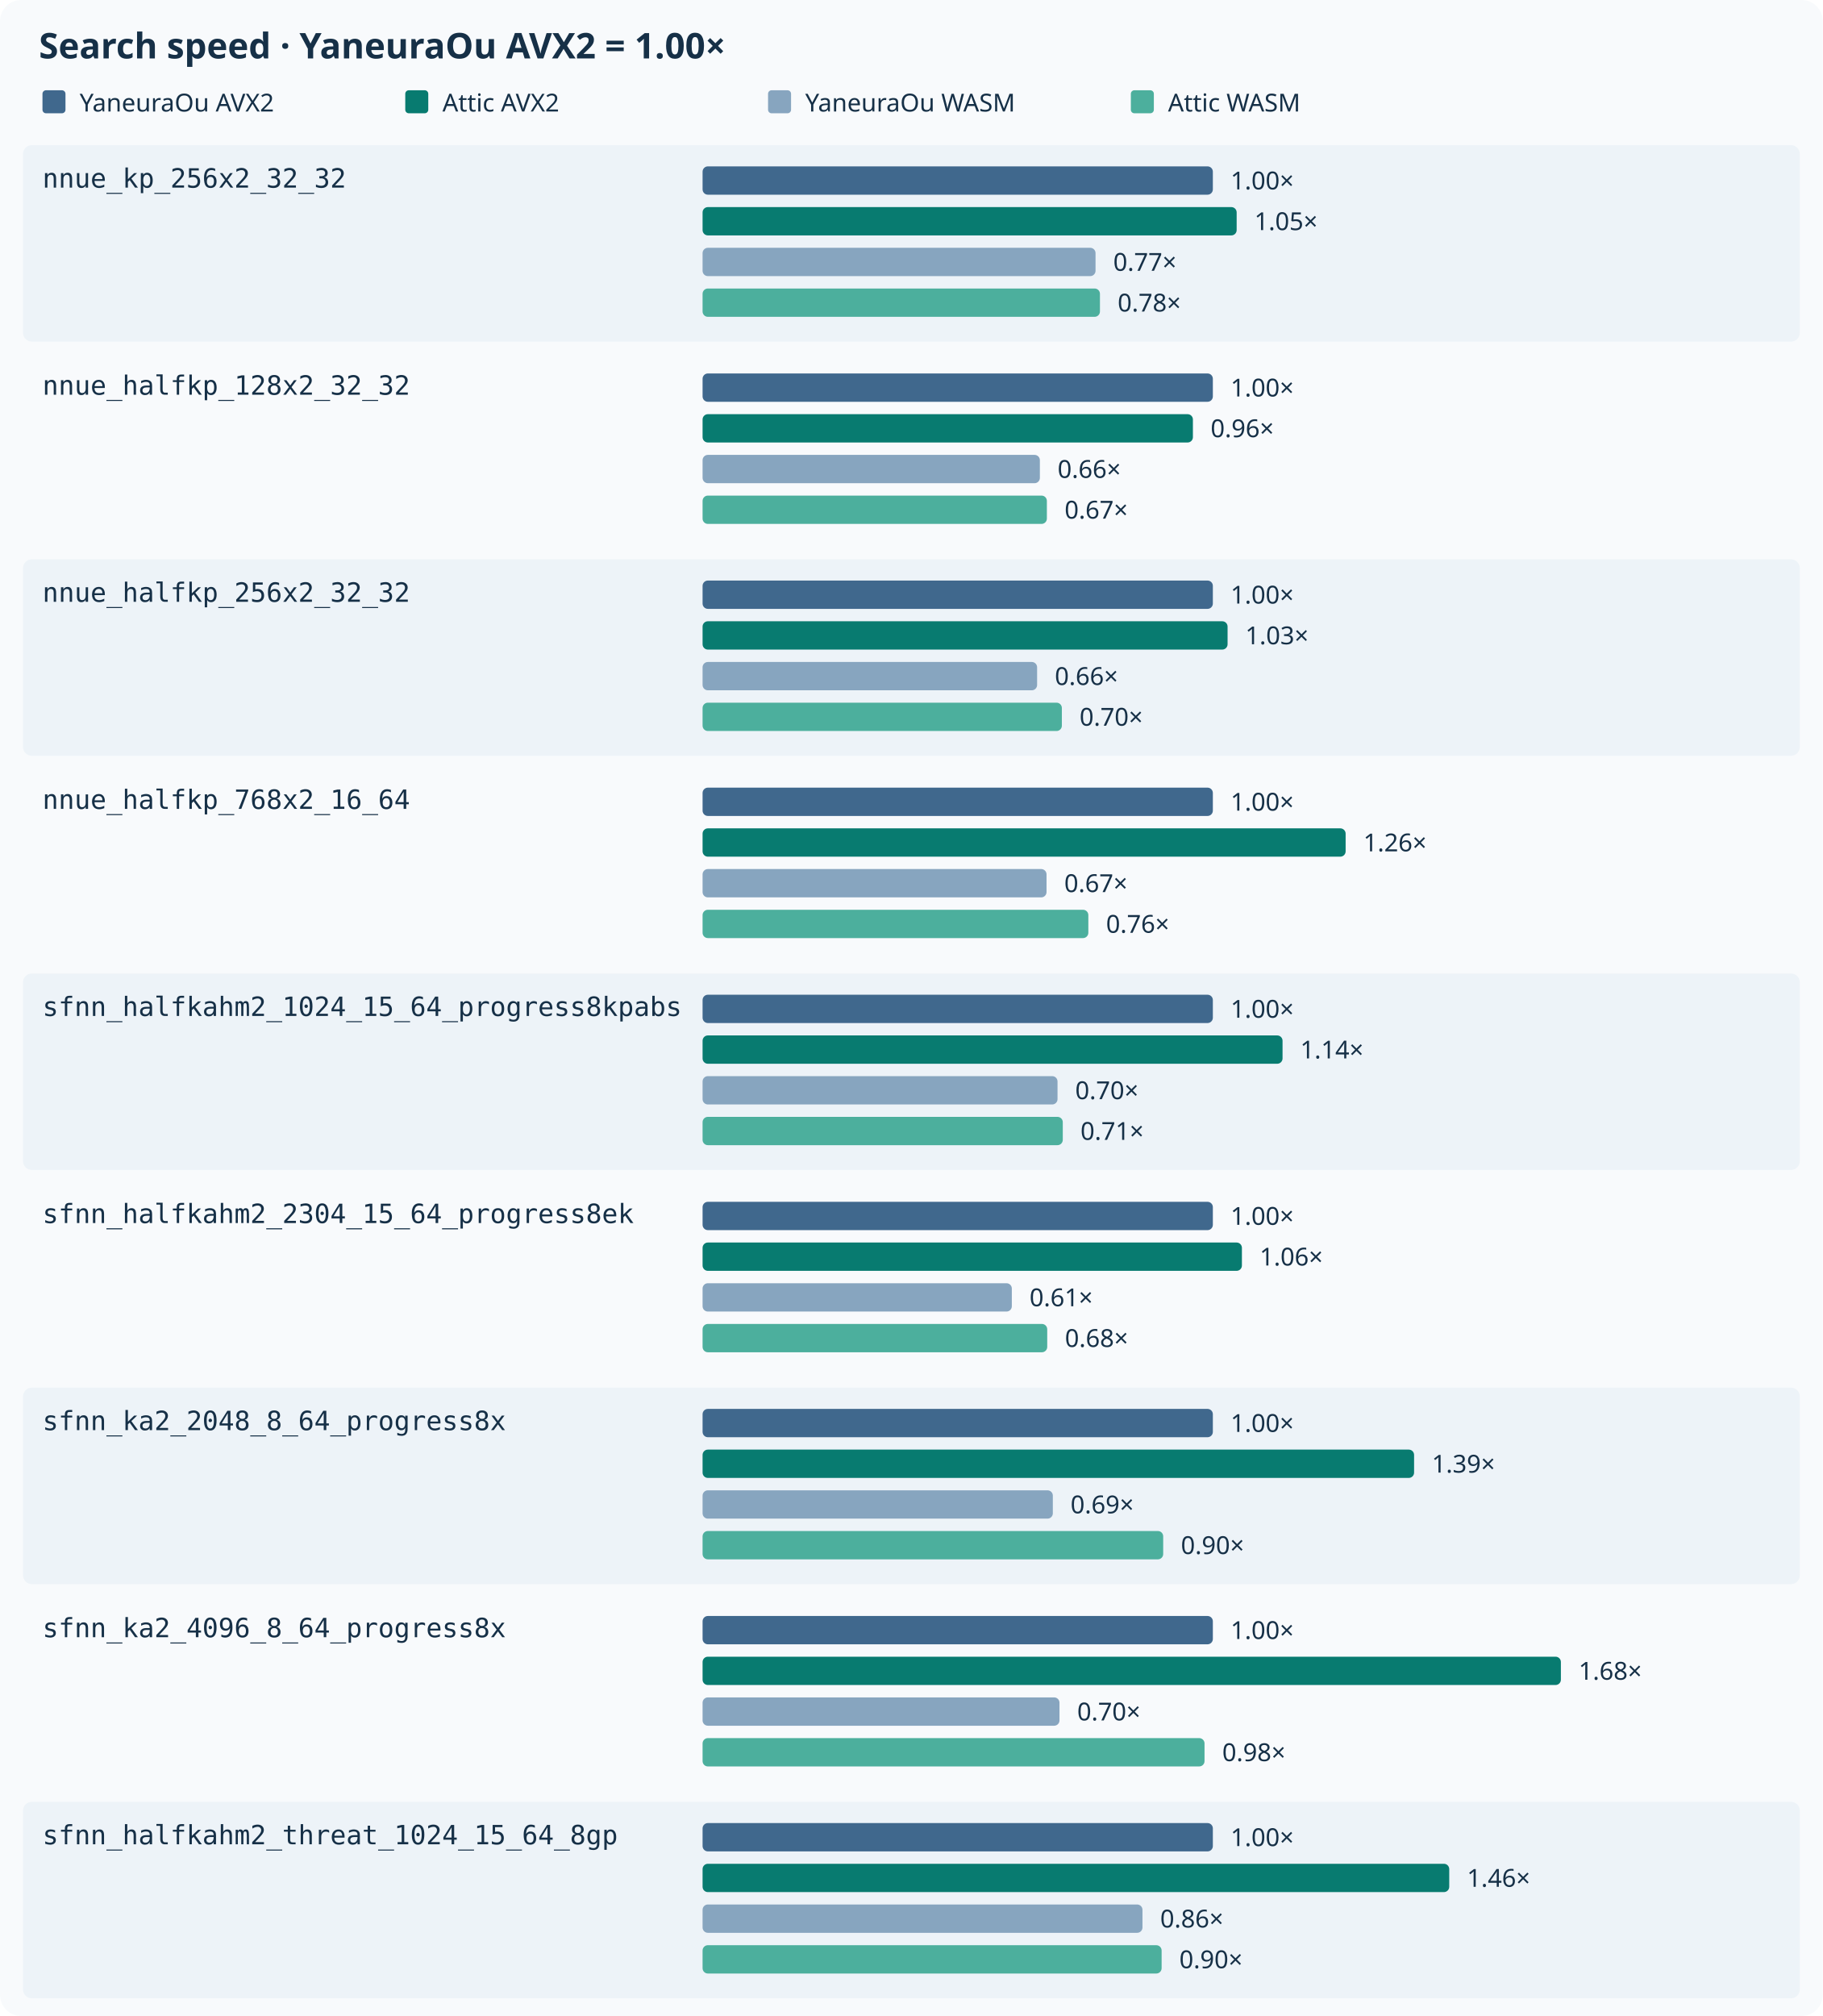
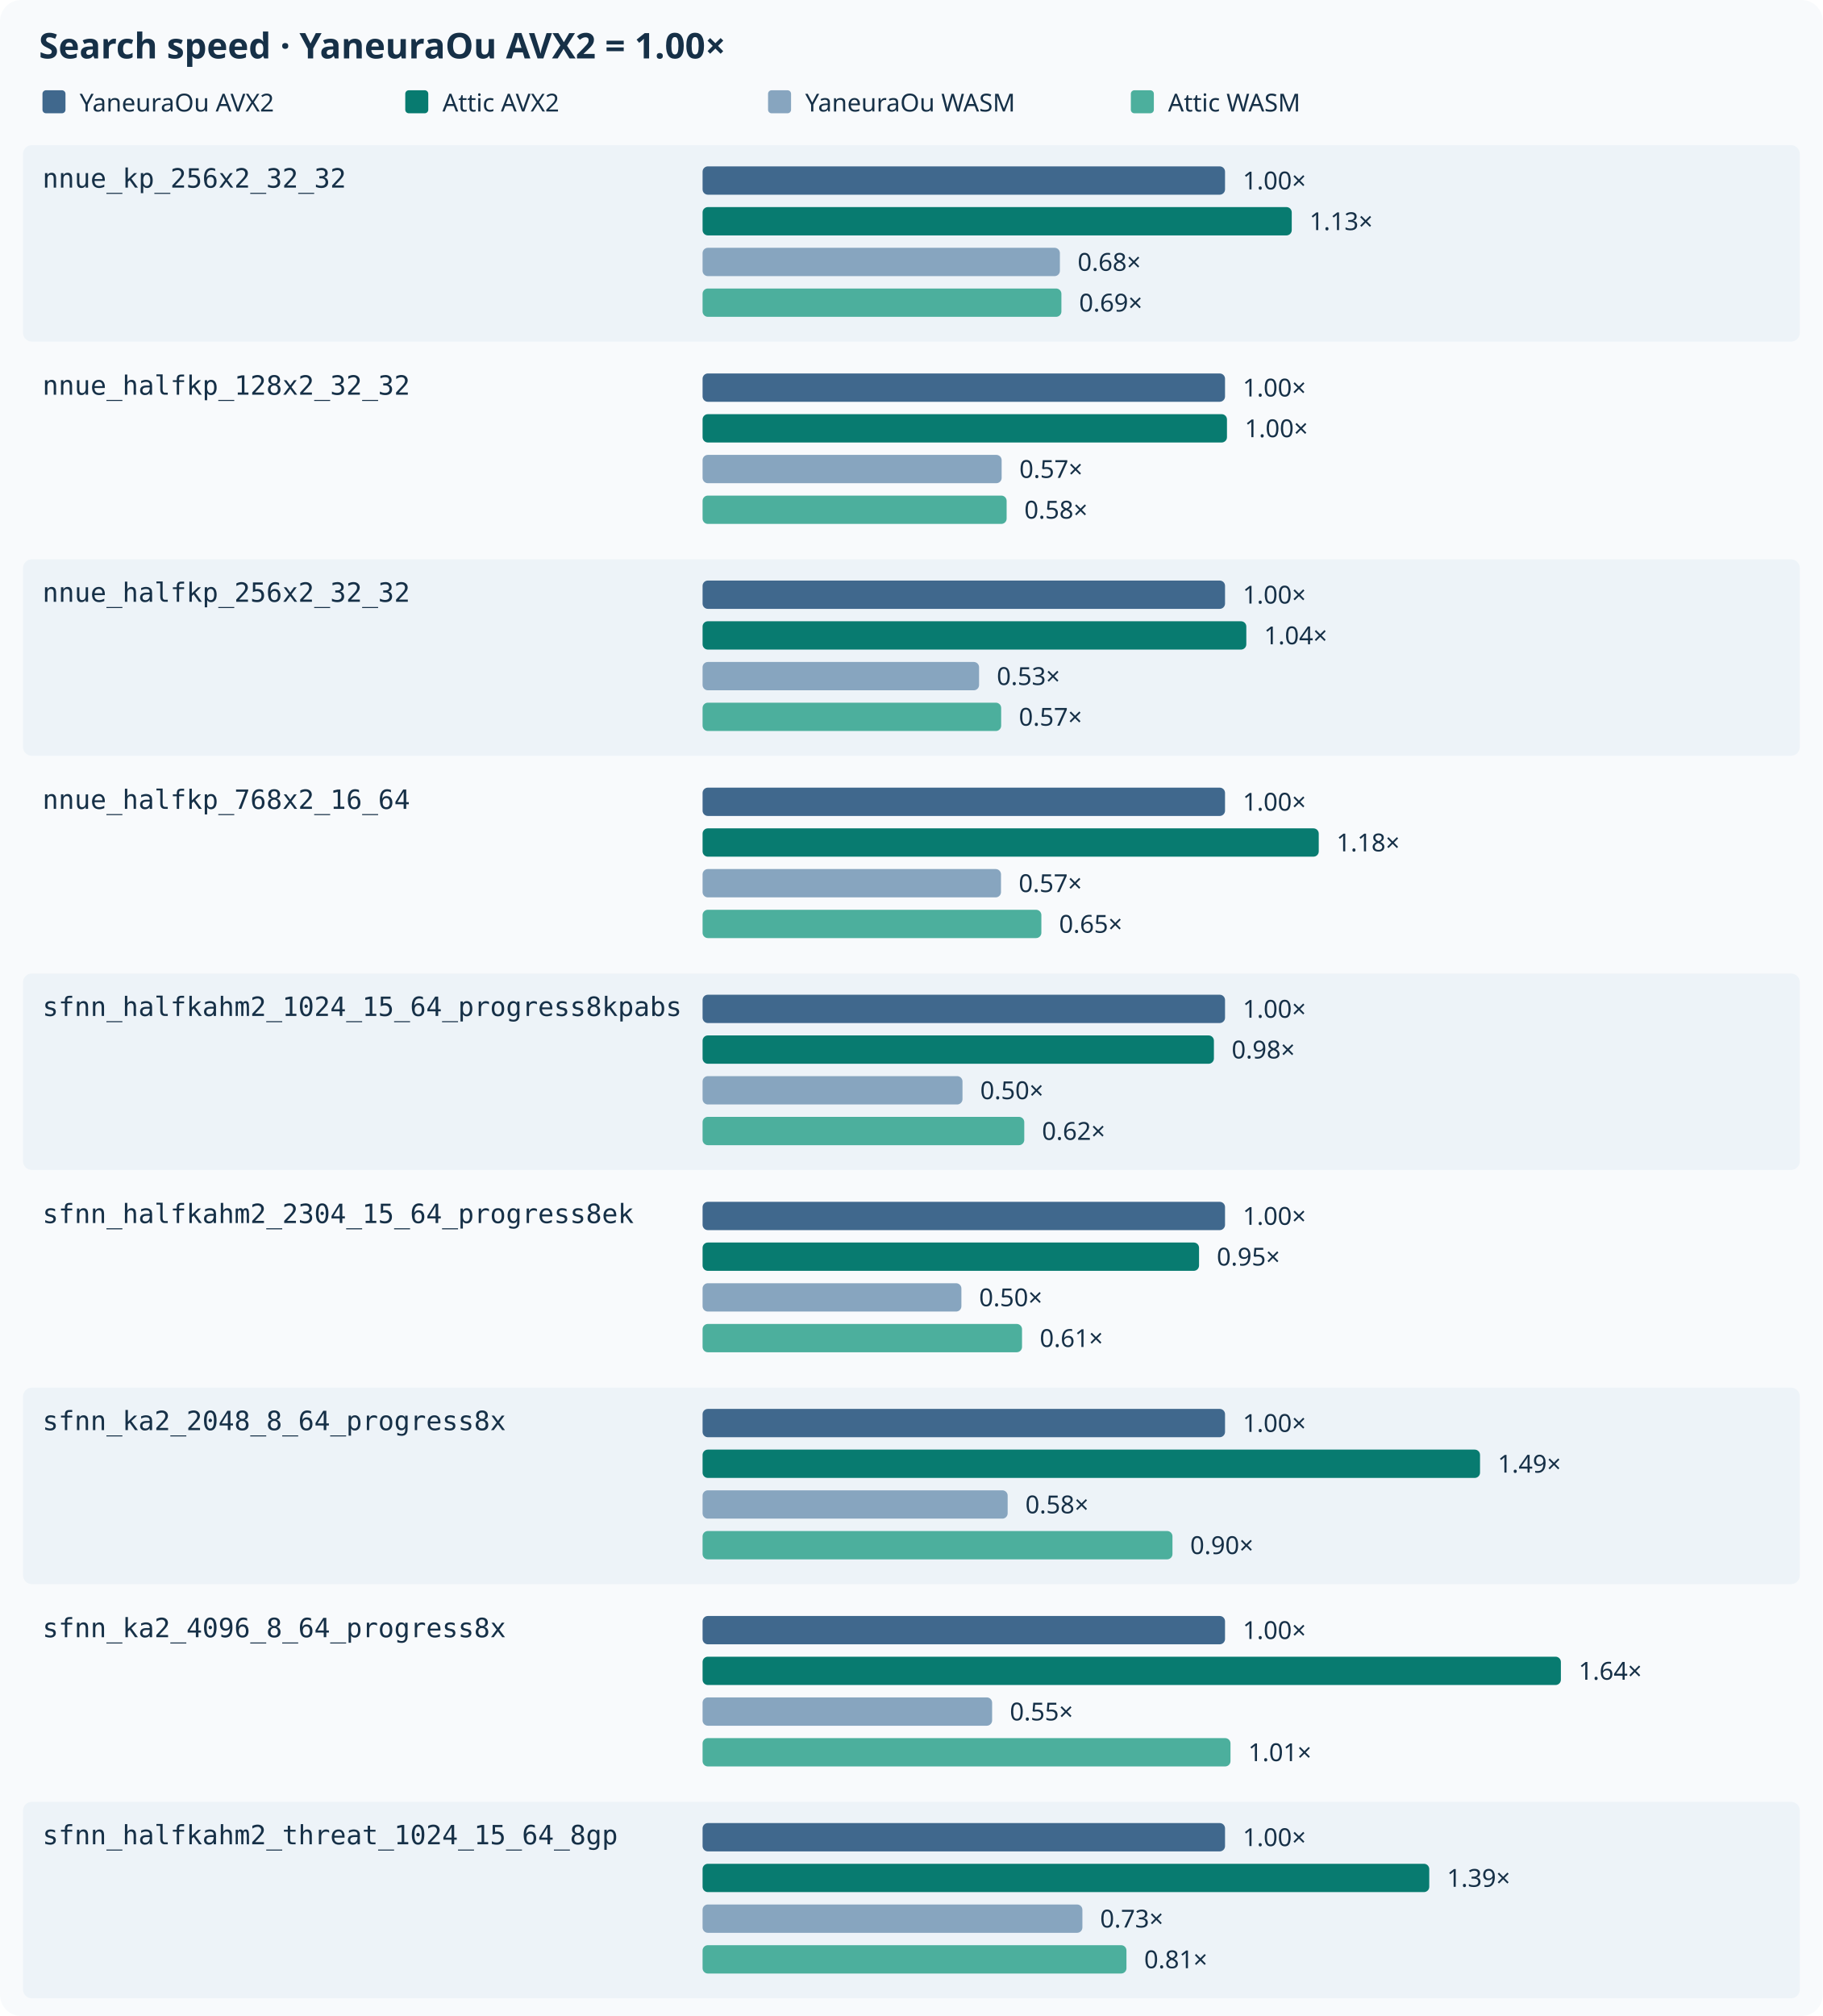
<svg xmlns="http://www.w3.org/2000/svg" width="1030" height="1139" viewBox="0 0 1030 1139" role="img" aria-labelledby="title">
  <rect width="1030" height="1139" rx="12" fill="#f8fafc" />
  <g font-family="system-ui,sans-serif" fill="#163047">
    <text x="22" y="33" font-size="20" font-weight="600">Search speed · YaneuraOu AVX2 = 1.00×</text>
    <rect x="24" y="51" width="13" height="13" rx="2" fill="#40688d" />
    <text x="45" y="63" font-size="14">YaneuraOu AVX2</text>
    <rect x="229" y="51" width="13" height="13" rx="2" fill="#087b70" />
    <text x="250" y="63" font-size="14">Attic AVX2</text>
    <rect x="434" y="51" width="13" height="13" rx="2" fill="#87a5bf" />
    <text x="455" y="63" font-size="14">YaneuraOu WASM</text>
    <rect x="639" y="51" width="13" height="13" rx="2" fill="#4caf9d" />
    <text x="660" y="63" font-size="14">Attic WASM</text>
    <rect x="13" y="82" width="1004" height="111" rx="5" fill="#edf3f8" />
    <text x="24" y="106" font-family="monospace" font-size="15">nnue_kp_256x2_32_32</text>
-     <rect x="397" y="94" width="288.34" height="16" rx="3" fill="#40688d" />
-     <text class="value" x="695.34" y="107" font-size="14">1.00×</text>
-     <rect x="397" y="117" width="301.79" height="16" rx="3" fill="#087b70" />
-     <text class="value" x="708.79" y="130" font-size="14">1.05×</text>
-     <rect x="397" y="140" width="222.05" height="16" rx="3" fill="#87a5bf" />
-     <text class="value" x="629.05" y="153" font-size="14">0.77×</text>
-     <rect x="397" y="163" width="224.54" height="16" rx="3" fill="#4caf9d" />
-     <text class="value" x="631.54" y="176" font-size="14">0.78×</text>
+     <rect x="397" y="94" width="295.22" height="16" rx="3" fill="#40688d" />
+     <text class="value" x="702.22" y="107" font-size="14">1.00×</text>
+     <rect x="397" y="117" width="332.92" height="16" rx="3" fill="#087b70" />
+     <text class="value" x="739.92" y="130" font-size="14">1.13×</text>
+     <rect x="397" y="140" width="201.91" height="16" rx="3" fill="#87a5bf" />
+     <text class="value" x="608.91" y="153" font-size="14">0.68×</text>
+     <rect x="397" y="163" width="202.76" height="16" rx="3" fill="#4caf9d" />
+     <text class="value" x="609.76" y="176" font-size="14">0.69×</text>
    <rect x="13" y="199" width="1004" height="111" rx="5" fill="#f8fafc" />
    <text x="24" y="223" font-family="monospace" font-size="15">nnue_halfkp_128x2_32_32</text>
-     <rect x="397" y="211" width="288.34" height="16" rx="3" fill="#40688d" />
-     <text class="value" x="695.34" y="224" font-size="14">1.00×</text>
-     <rect x="397" y="234" width="277.07" height="16" rx="3" fill="#087b70" />
-     <text class="value" x="684.07" y="247" font-size="14">0.96×</text>
-     <rect x="397" y="257" width="190.60" height="16" rx="3" fill="#87a5bf" />
-     <text class="value" x="597.60" y="270" font-size="14">0.66×</text>
-     <rect x="397" y="280" width="194.55" height="16" rx="3" fill="#4caf9d" />
-     <text class="value" x="601.55" y="293" font-size="14">0.67×</text>
+     <rect x="397" y="211" width="295.22" height="16" rx="3" fill="#40688d" />
+     <text class="value" x="702.22" y="224" font-size="14">1.00×</text>
+     <rect x="397" y="234" width="296.32" height="16" rx="3" fill="#087b70" />
+     <text class="value" x="703.32" y="247" font-size="14">1.00×</text>
+     <rect x="397" y="257" width="168.99" height="16" rx="3" fill="#87a5bf" />
+     <text class="value" x="575.99" y="270" font-size="14">0.57×</text>
+     <rect x="397" y="280" width="171.81" height="16" rx="3" fill="#4caf9d" />
+     <text class="value" x="578.81" y="293" font-size="14">0.58×</text>
    <rect x="13" y="316" width="1004" height="111" rx="5" fill="#edf3f8" />
    <text x="24" y="340" font-family="monospace" font-size="15">nnue_halfkp_256x2_32_32</text>
-     <rect x="397" y="328" width="288.34" height="16" rx="3" fill="#40688d" />
-     <text class="value" x="695.34" y="341" font-size="14">1.00×</text>
-     <rect x="397" y="351" width="296.66" height="16" rx="3" fill="#087b70" />
-     <text class="value" x="703.66" y="364" font-size="14">1.03×</text>
-     <rect x="397" y="374" width="189.03" height="16" rx="3" fill="#87a5bf" />
-     <text class="value" x="596.03" y="387" font-size="14">0.66×</text>
-     <rect x="397" y="397" width="203.02" height="16" rx="3" fill="#4caf9d" />
-     <text class="value" x="610.02" y="410" font-size="14">0.70×</text>
+     <rect x="397" y="328" width="295.22" height="16" rx="3" fill="#40688d" />
+     <text class="value" x="702.22" y="341" font-size="14">1.00×</text>
+     <rect x="397" y="351" width="307.25" height="16" rx="3" fill="#087b70" />
+     <text class="value" x="714.25" y="364" font-size="14">1.04×</text>
+     <rect x="397" y="374" width="156.24" height="16" rx="3" fill="#87a5bf" />
+     <text class="value" x="563.24" y="387" font-size="14">0.53×</text>
+     <rect x="397" y="397" width="168.72" height="16" rx="3" fill="#4caf9d" />
+     <text class="value" x="575.72" y="410" font-size="14">0.57×</text>
    <rect x="13" y="433" width="1004" height="111" rx="5" fill="#f8fafc" />
    <text x="24" y="457" font-family="monospace" font-size="15">nnue_halfkp_768x2_16_64</text>
-     <rect x="397" y="445" width="288.34" height="16" rx="3" fill="#40688d" />
-     <text class="value" x="695.34" y="458" font-size="14">1.00×</text>
-     <rect x="397" y="468" width="363.37" height="16" rx="3" fill="#087b70" />
-     <text class="value" x="770.37" y="481" font-size="14">1.26×</text>
-     <rect x="397" y="491" width="194.36" height="16" rx="3" fill="#87a5bf" />
-     <text class="value" x="601.36" y="504" font-size="14">0.67×</text>
-     <rect x="397" y="514" width="217.98" height="16" rx="3" fill="#4caf9d" />
-     <text class="value" x="624.98" y="527" font-size="14">0.76×</text>
+     <rect x="397" y="445" width="295.22" height="16" rx="3" fill="#40688d" />
+     <text class="value" x="702.22" y="458" font-size="14">1.00×</text>
+     <rect x="397" y="468" width="348.18" height="16" rx="3" fill="#087b70" />
+     <text class="value" x="755.18" y="481" font-size="14">1.18×</text>
+     <rect x="397" y="491" width="168.63" height="16" rx="3" fill="#87a5bf" />
+     <text class="value" x="575.63" y="504" font-size="14">0.57×</text>
+     <rect x="397" y="514" width="191.44" height="16" rx="3" fill="#4caf9d" />
+     <text class="value" x="598.44" y="527" font-size="14">0.65×</text>
    <rect x="13" y="550" width="1004" height="111" rx="5" fill="#edf3f8" />
    <text x="24" y="574" font-family="monospace" font-size="15">sfnn_halfkahm2_1024_15_64_progress8kpabs</text>
-     <rect x="397" y="562" width="288.34" height="16" rx="3" fill="#40688d" />
-     <text class="value" x="695.34" y="575" font-size="14">1.00×</text>
-     <rect x="397" y="585" width="327.72" height="16" rx="3" fill="#087b70" />
-     <text class="value" x="734.72" y="598" font-size="14">1.14×</text>
-     <rect x="397" y="608" width="200.57" height="16" rx="3" fill="#87a5bf" />
-     <text class="value" x="607.57" y="621" font-size="14">0.70×</text>
-     <rect x="397" y="631" width="203.54" height="16" rx="3" fill="#4caf9d" />
-     <text class="value" x="610.54" y="644" font-size="14">0.71×</text>
+     <rect x="397" y="562" width="295.22" height="16" rx="3" fill="#40688d" />
+     <text class="value" x="702.22" y="575" font-size="14">1.00×</text>
+     <rect x="397" y="585" width="288.94" height="16" rx="3" fill="#087b70" />
+     <text class="value" x="695.94" y="598" font-size="14">0.98×</text>
+     <rect x="397" y="608" width="146.87" height="16" rx="3" fill="#87a5bf" />
+     <text class="value" x="553.87" y="621" font-size="14">0.50×</text>
+     <rect x="397" y="631" width="181.78" height="16" rx="3" fill="#4caf9d" />
+     <text class="value" x="588.78" y="644" font-size="14">0.62×</text>
    <rect x="13" y="667" width="1004" height="111" rx="5" fill="#f8fafc" />
    <text x="24" y="691" font-family="monospace" font-size="15">sfnn_halfkahm2_2304_15_64_progress8ek</text>
-     <rect x="397" y="679" width="288.34" height="16" rx="3" fill="#40688d" />
-     <text class="value" x="695.34" y="692" font-size="14">1.00×</text>
-     <rect x="397" y="702" width="304.76" height="16" rx="3" fill="#087b70" />
-     <text class="value" x="711.76" y="715" font-size="14">1.06×</text>
-     <rect x="397" y="725" width="174.75" height="16" rx="3" fill="#87a5bf" />
-     <text class="value" x="581.75" y="738" font-size="14">0.61×</text>
-     <rect x="397" y="748" width="194.75" height="16" rx="3" fill="#4caf9d" />
-     <text class="value" x="601.75" y="761" font-size="14">0.68×</text>
+     <rect x="397" y="679" width="295.22" height="16" rx="3" fill="#40688d" />
+     <text class="value" x="702.22" y="692" font-size="14">1.00×</text>
+     <rect x="397" y="702" width="280.54" height="16" rx="3" fill="#087b70" />
+     <text class="value" x="687.54" y="715" font-size="14">0.95×</text>
+     <rect x="397" y="725" width="146.25" height="16" rx="3" fill="#87a5bf" />
+     <text class="value" x="553.25" y="738" font-size="14">0.50×</text>
+     <rect x="397" y="748" width="180.51" height="16" rx="3" fill="#4caf9d" />
+     <text class="value" x="587.51" y="761" font-size="14">0.61×</text>
    <rect x="13" y="784" width="1004" height="111" rx="5" fill="#edf3f8" />
    <text x="24" y="808" font-family="monospace" font-size="15">sfnn_ka2_2048_8_64_progress8x</text>
-     <rect x="397" y="796" width="288.34" height="16" rx="3" fill="#40688d" />
-     <text class="value" x="695.34" y="809" font-size="14">1.00×</text>
-     <rect x="397" y="819" width="402.05" height="16" rx="3" fill="#087b70" />
-     <text class="value" x="809.05" y="832" font-size="14">1.39×</text>
-     <rect x="397" y="842" width="197.92" height="16" rx="3" fill="#87a5bf" />
-     <text class="value" x="604.92" y="855" font-size="14">0.69×</text>
-     <rect x="397" y="865" width="260.28" height="16" rx="3" fill="#4caf9d" />
-     <text class="value" x="667.28" y="878" font-size="14">0.90×</text>
+     <rect x="397" y="796" width="295.22" height="16" rx="3" fill="#40688d" />
+     <text class="value" x="702.22" y="809" font-size="14">1.00×</text>
+     <rect x="397" y="819" width="439.31" height="16" rx="3" fill="#087b70" />
+     <text class="value" x="846.31" y="832" font-size="14">1.49×</text>
+     <rect x="397" y="842" width="172.39" height="16" rx="3" fill="#87a5bf" />
+     <text class="value" x="579.39" y="855" font-size="14">0.58×</text>
+     <rect x="397" y="865" width="265.52" height="16" rx="3" fill="#4caf9d" />
+     <text class="value" x="672.52" y="878" font-size="14">0.90×</text>
    <rect x="13" y="901" width="1004" height="111" rx="5" fill="#f8fafc" />
    <text x="24" y="925" font-family="monospace" font-size="15">sfnn_ka2_4096_8_64_progress8x</text>
-     <rect x="397" y="913" width="288.34" height="16" rx="3" fill="#40688d" />
-     <text class="value" x="695.34" y="926" font-size="14">1.00×</text>
+     <rect x="397" y="913" width="295.22" height="16" rx="3" fill="#40688d" />
+     <text class="value" x="702.22" y="926" font-size="14">1.00×</text>
    <rect x="397" y="936" width="485.00" height="16" rx="3" fill="#087b70" />
-     <text class="value" x="892.00" y="949" font-size="14">1.68×</text>
-     <rect x="397" y="959" width="201.68" height="16" rx="3" fill="#87a5bf" />
-     <text class="value" x="608.68" y="972" font-size="14">0.70×</text>
-     <rect x="397" y="982" width="283.64" height="16" rx="3" fill="#4caf9d" />
-     <text class="value" x="690.64" y="995" font-size="14">0.98×</text>
+     <text class="value" x="892.00" y="949" font-size="14">1.64×</text>
+     <rect x="397" y="959" width="163.61" height="16" rx="3" fill="#87a5bf" />
+     <text class="value" x="570.61" y="972" font-size="14">0.55×</text>
+     <rect x="397" y="982" width="298.31" height="16" rx="3" fill="#4caf9d" />
+     <text class="value" x="705.31" y="995" font-size="14">1.01×</text>
    <rect x="13" y="1018" width="1004" height="111" rx="5" fill="#edf3f8" />
    <text x="24" y="1042" font-family="monospace" font-size="15">sfnn_halfkahm2_threat_1024_15_64_8gp</text>
-     <rect x="397" y="1030" width="288.34" height="16" rx="3" fill="#40688d" />
-     <text class="value" x="695.34" y="1043" font-size="14">1.00×</text>
-     <rect x="397" y="1053" width="421.91" height="16" rx="3" fill="#087b70" />
-     <text class="value" x="828.91" y="1066" font-size="14">1.46×</text>
-     <rect x="397" y="1076" width="248.57" height="16" rx="3" fill="#87a5bf" />
-     <text class="value" x="655.57" y="1089" font-size="14">0.86×</text>
-     <rect x="397" y="1099" width="259.39" height="16" rx="3" fill="#4caf9d" />
-     <text class="value" x="666.39" y="1112" font-size="14">0.90×</text>
+     <rect x="397" y="1030" width="295.22" height="16" rx="3" fill="#40688d" />
+     <text class="value" x="702.22" y="1043" font-size="14">1.00×</text>
+     <rect x="397" y="1053" width="410.62" height="16" rx="3" fill="#087b70" />
+     <text class="value" x="817.62" y="1066" font-size="14">1.39×</text>
+     <rect x="397" y="1076" width="214.62" height="16" rx="3" fill="#87a5bf" />
+     <text class="value" x="621.62" y="1089" font-size="14">0.73×</text>
+     <rect x="397" y="1099" width="239.52" height="16" rx="3" fill="#4caf9d" />
+     <text class="value" x="646.52" y="1112" font-size="14">0.81×</text>
  </g>
</svg>
